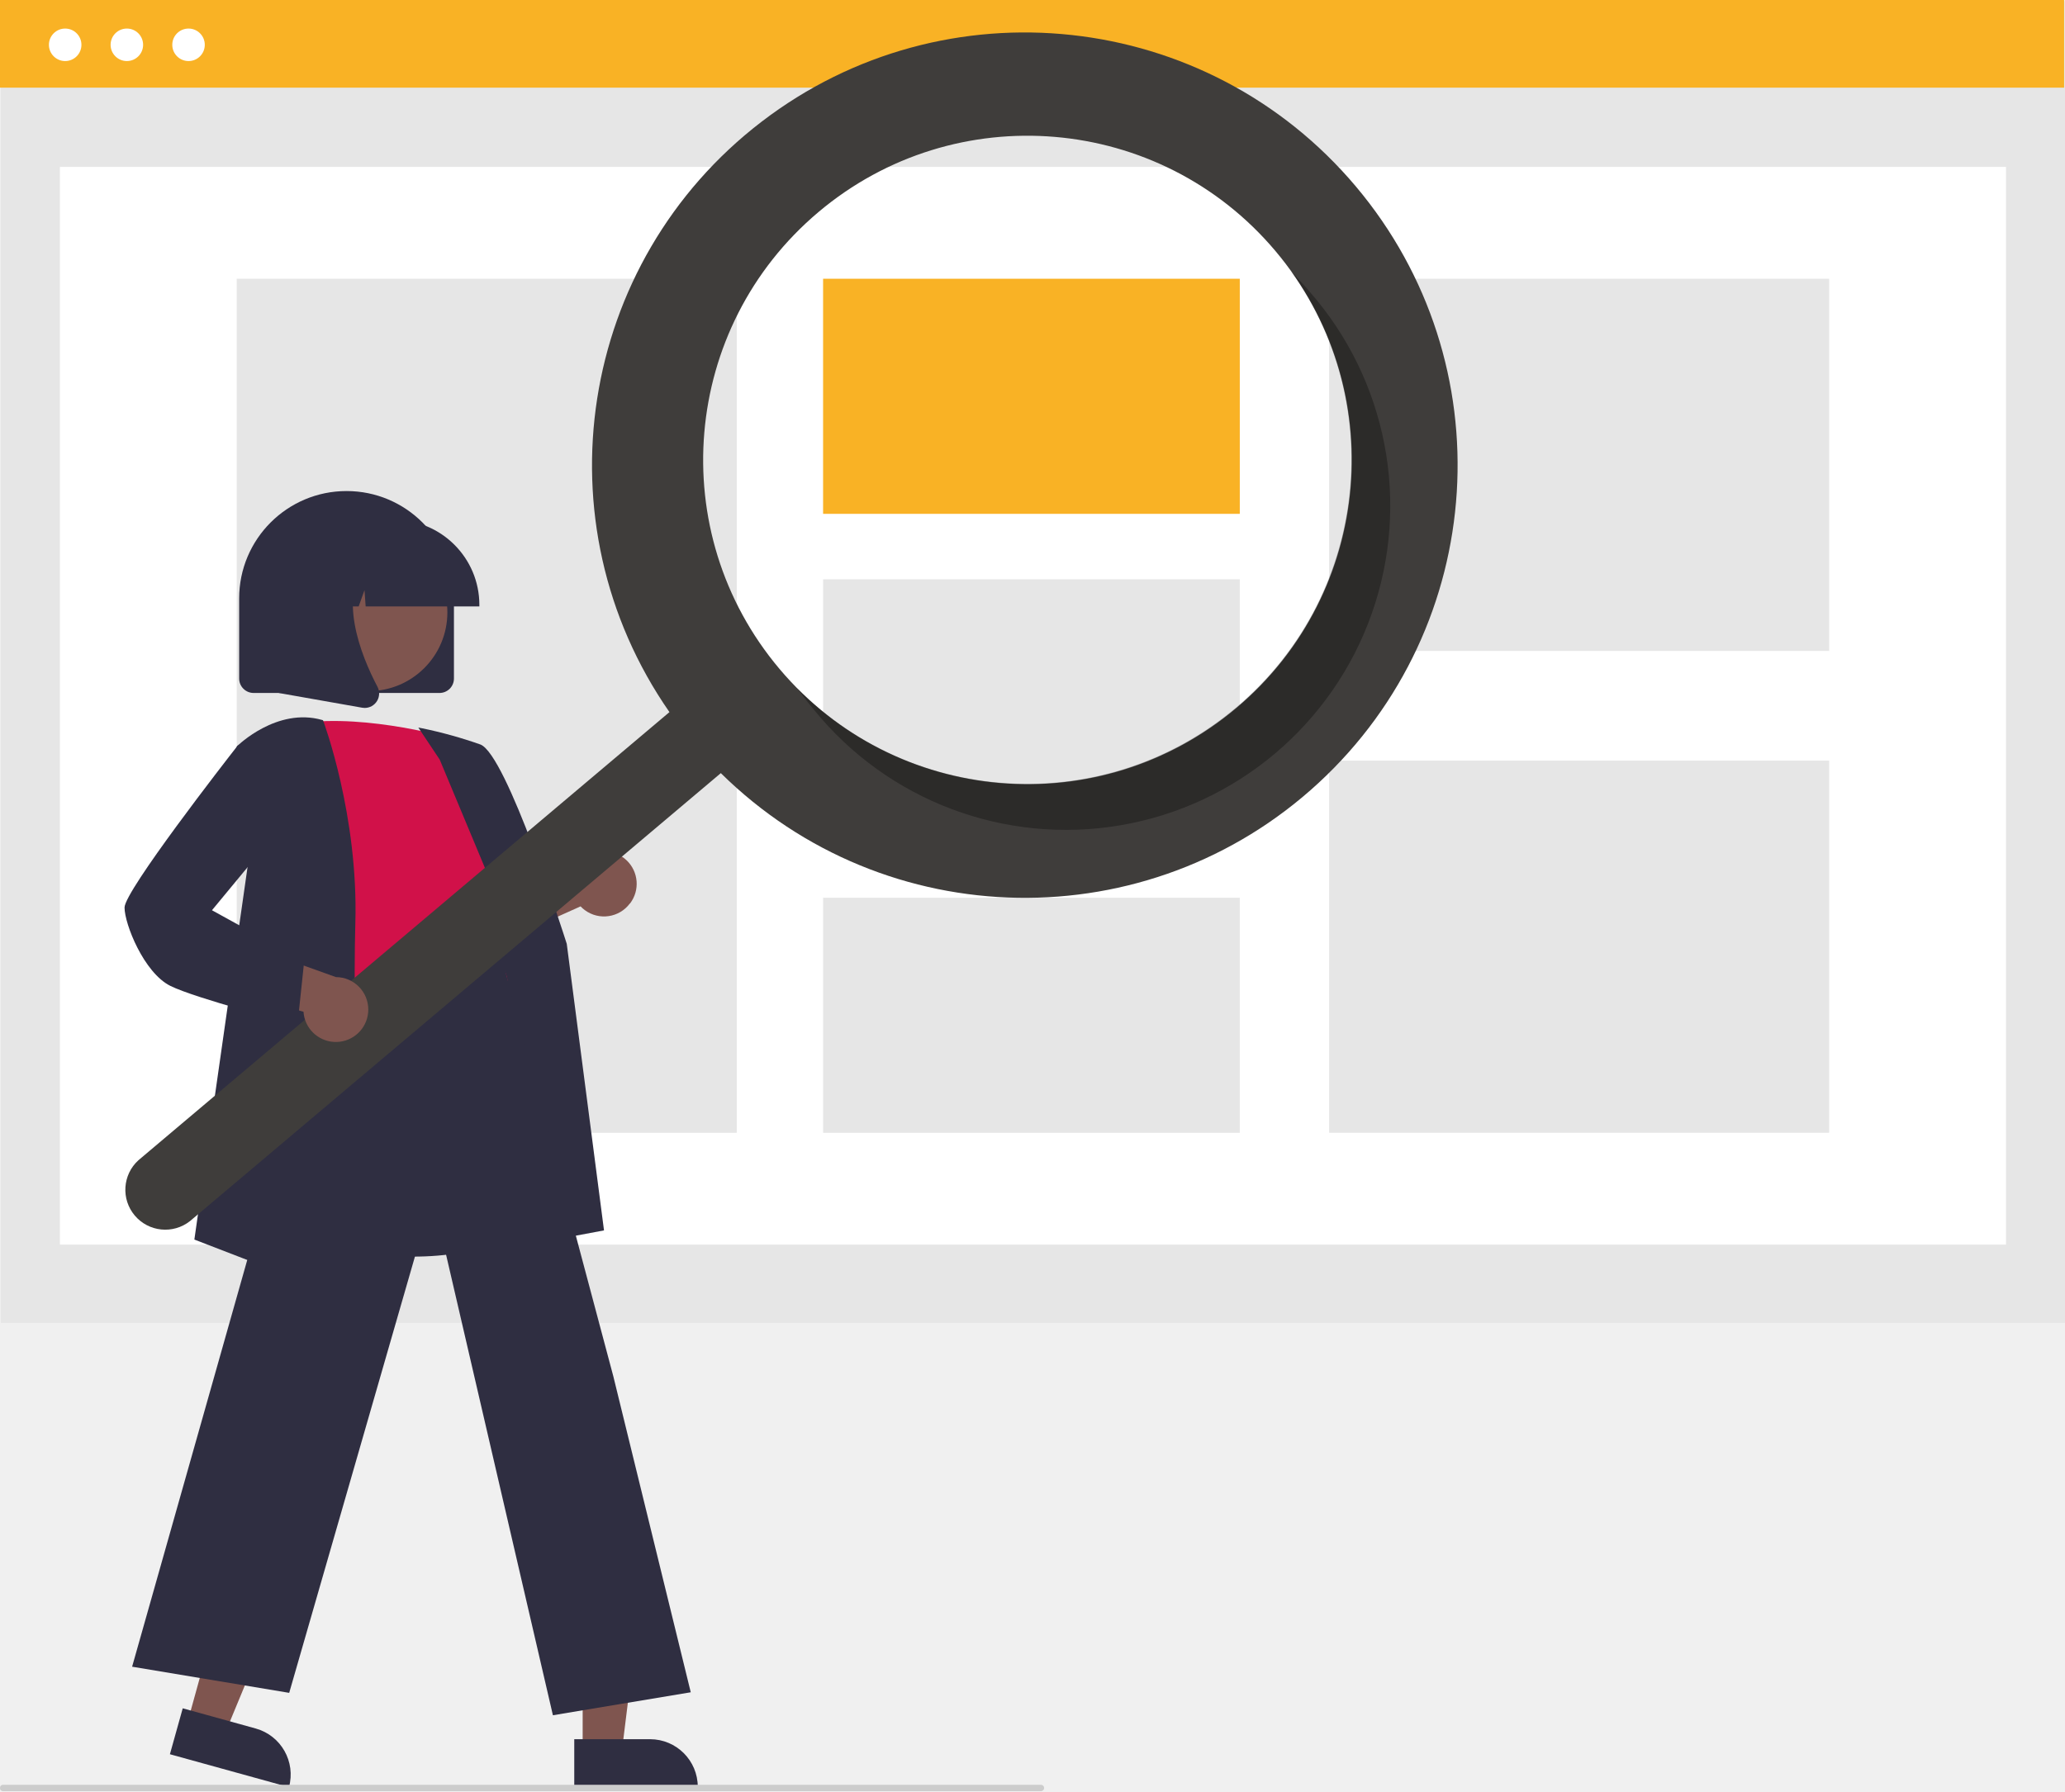
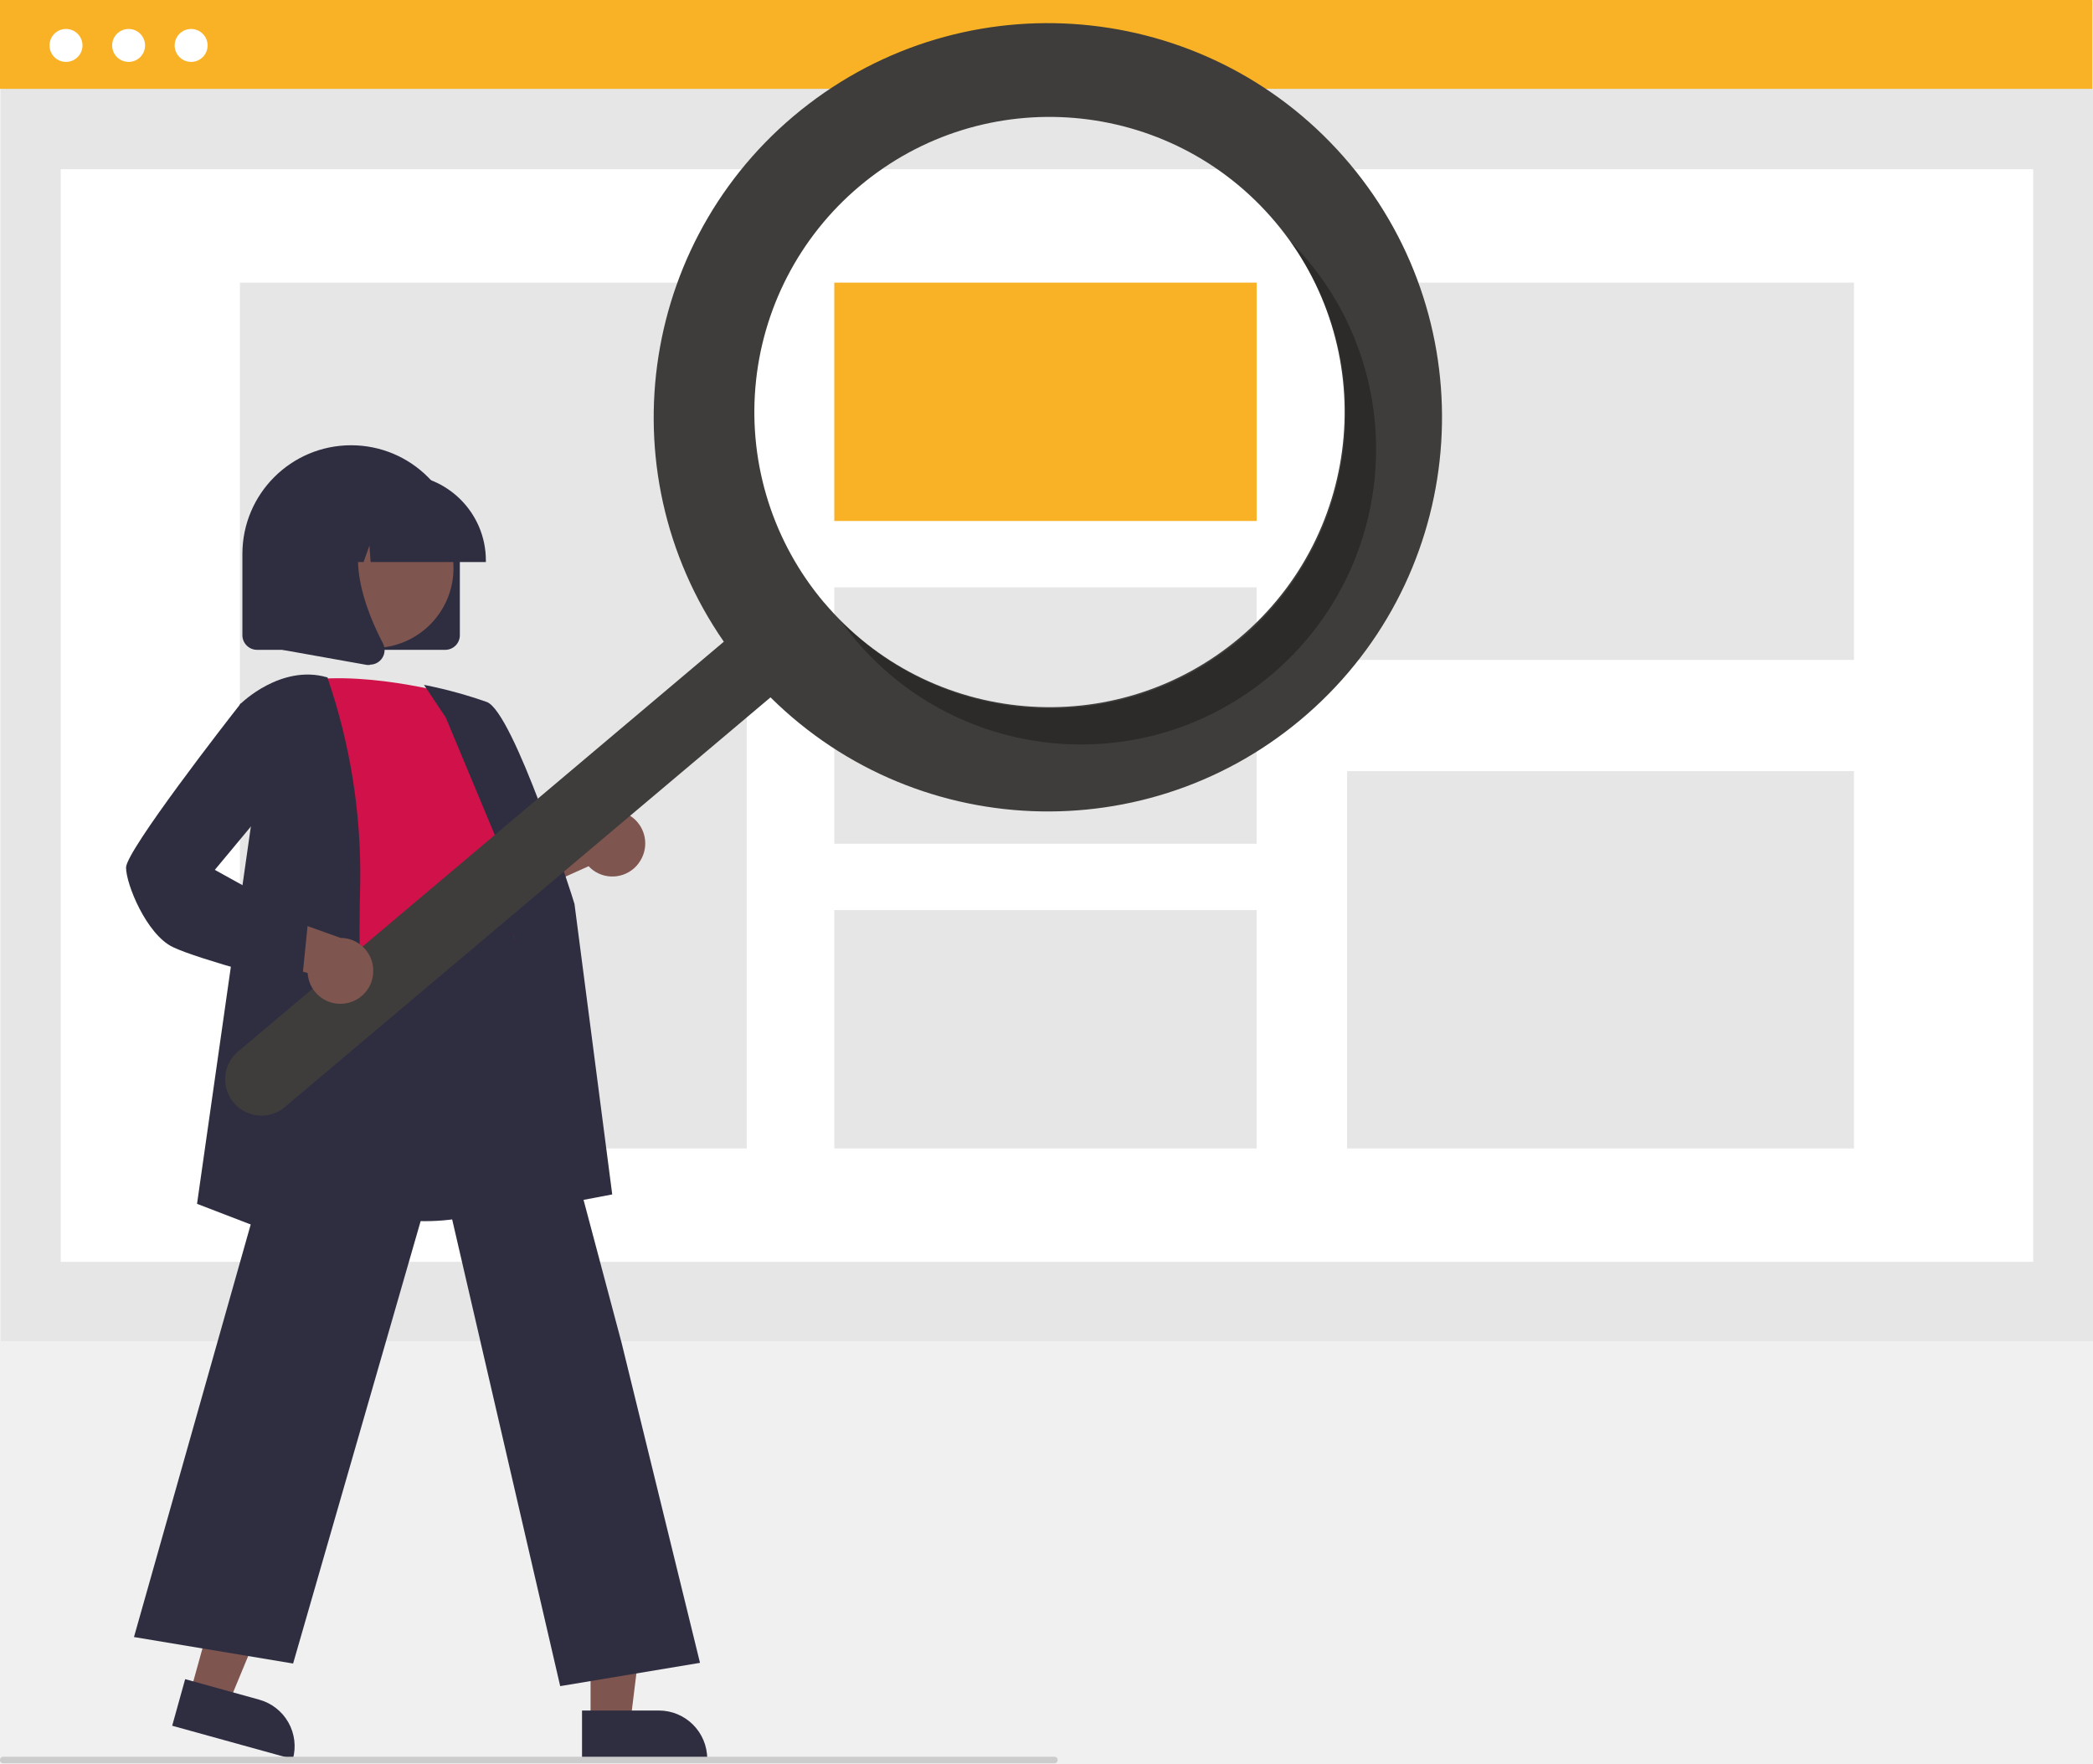
- <svg xmlns="http://www.w3.org/2000/svg" viewBox="0 0 644.14 558.86">
+ <svg xmlns="http://www.w3.org/2000/svg" viewBox="0 0 269.49 227.03">
  <defs>
    <style>.cls-1{fill:#e6e6e6;}.cls-2{fill:#fff;}.cls-3{fill:#f9b225;}.cls-4{fill:#2f2e41;}.cls-5{fill:#7f554f;}.cls-6{fill:#d11149;}.cls-7{fill:#3f3d3b;}.cls-8{opacity:0.3;isolation:isolate;}.cls-9{fill:#ccc;}</style>
  </defs>
  <g id="Capa_2" data-name="Capa 2">
    <g id="Capa_1-2" data-name="Capa 1">
-       <rect class="cls-1" x="0.27" y="0.37" width="643.86" height="412.36" />
-       <rect class="cls-2" x="18.69" y="52.08" width="607.04" height="336.24" />
-       <rect class="cls-3" width="643.86" height="27.35" />
-       <circle class="cls-2" cx="20.33" cy="13.98" r="5.07" />
-       <circle class="cls-2" cx="39.57" cy="13.98" r="5.07" />
-       <circle class="cls-2" cx="58.81" cy="13.98" r="5.07" />
-       <rect class="cls-1" x="73.84" y="86.97" width="155.98" height="266.47" />
-       <rect class="cls-3" x="256.75" y="86.97" width="129.98" height="73.35" />
-       <rect class="cls-1" x="256.75" y="180.75" width="129.98" height="78.92" />
-       <rect class="cls-1" x="256.75" y="280.09" width="129.98" height="73.35" />
-       <rect class="cls-1" x="414.59" y="86.97" width="155.98" height="116.12" />
-       <rect class="cls-1" x="414.59" y="237.31" width="155.98" height="116.12" />
-       <path class="cls-4" d="M137.1,216.21h-58a4.51,4.51,0,0,1-4.5-4.5v-25h0a33.5,33.5,0,0,1,67,0v25A4.5,4.5,0,0,1,137.1,216.21Z" />
-       <polygon class="cls-5" points="71.18 491.48 88.62 496.31 70.39 540.33 58.57 537.06 71.18 491.48" />
-       <path class="cls-4" d="M90.14,557.6h0L53,547.33h0L57,533h0l22.79,6.31A14.89,14.89,0,0,1,90.14,557.6Z" />
-       <polygon class="cls-5" points="181.75 498.86 199.85 498.86 194.01 546.14 181.75 546.14 181.75 498.86" />
-       <path class="cls-4" d="M217.66,557.53H179.13V542.64h23.64A14.89,14.89,0,0,1,217.66,557.53Z" />
-       <path class="cls-5" d="M196.54,281.87A10.11,10.11,0,0,0,182,268l-30.49,11.11-3,18.33,32.59-14.65a9.78,9.78,0,0,0,1.32,1.17,10.06,10.06,0,0,0,14.07-2.09Z" />
-       <path class="cls-4" d="M88.21,385.63l-.34-.11L85.85,281l55-17.88c5.86-1.91,10.32-1.78,13.64.37,6.4,4.17,7.56,15.26,8.9,28.11l.3,2.86c.86,8.06,4.17,16.23,7.68,24.88,5.66,14,11.51,28.41,6.87,43.11A38.4,38.4,0,0,1,158.57,386c-8.91,4.54-19.51,6.07-29.75,6.07C107.9,392.11,88.49,385.73,88.21,385.63Z" />
-       <path class="cls-6" d="M152.35,254.12c9,12-1,22-1,22l5,25c15,21-58.5,34.5-54.5,12.5s-8-88-8-88c21-3,48,5,48,5Z" />
-       <path class="cls-4" d="M163.73,300.65,137.16,237l-6.67-10,1.19.23a139.22,139.22,0,0,1,18.16,5.05C158,235.34,176,292,176.79,294.48l11.62,89.41-33.28,6.23Z" />
-       <path class="cls-4" d="M134.89,373.12,90.21,528.18l-49-8.16,60.15-212.54.12-.42.44.06c49.77,7.81,53.12-9.79,53.15-10l.36-2.39,35.9,134.74L215.47,528l-43,7.17Z" />
-       <path class="cls-4" d="M60.63,386.75,77.85,266.11l-4-33.17.17-.18c.12-.12,12.37-12.16,26.49-8.12l.24.07.09.23c.11.29,11,29.48,10,63.19s2,117.13,2,118l0,.76Z" />
-       <circle class="cls-5" cx="114.99" cy="191.07" r="24.56" />
-       <path class="cls-4" d="M149.53,189.21H114.06l-.36-5.09-1.82,5.09h-5.46l-.72-10.09-3.6,10.09H91.53v-.5a26.53,26.53,0,0,1,26.5-26.5h5a26.53,26.53,0,0,1,26.5,26.5Z" />
-       <path class="cls-4" d="M113.77,220.88a5.27,5.27,0,0,1-.79-.07l-26-4.59V173.3H115.6l-.71.83c-9.85,11.48-2.43,30.11,2.87,40.18a4.5,4.5,0,0,1-4,6.57Z" />
-       <path class="cls-7" d="M208.8,222.2,43.18,362h0a12.45,12.45,0,0,0,16.07,19L224.85,241.22a135,135,0,1,0-16-19Zm34.38-13.46A101.15,101.15,0,0,1,255.26,66.2h0a101.16,101.16,0,1,1-12.08,142.54Z" />
-       <path class="cls-8" d="M248.79,214.86q2.39,3.36,5.09,6.56A101.16,101.16,0,1,0,408.5,91q-2.7-3.2-5.61-6.12a101.16,101.16,0,0,1-154.1,130Z" />
-       <path class="cls-5" d="M114.88,315a10.12,10.12,0,0,0-10.09-10.14L74.24,293.91l-14,12.21,34.43,9.55a10.55,10.55,0,0,0,.27,1.76A10.12,10.12,0,0,0,114.88,315Z" />
-       <path class="cls-4" d="M92.23,319.6c-1.27-.33-31.14-8.06-39.1-12-8.25-4.13-14.28-19.29-14.28-24.45S70.37,237.43,74,232.81l.24-.3,7.62,3.26,3.06,25.5L66.12,284l28.77,15.87-2.1,19.91Z" />
-       <path class="cls-9" d="M0,557.86a.94.94,0,0,1,.85-1H324.7a1,1,0,0,1,0,2H.85A.93.93,0,0,1,0,557.86Z" />
+       <rect class="cls-1" x="0.12" y="0.15" width="269.38" height="172.52" />
+       <rect class="cls-2" x="7.82" y="21.79" width="253.97" height="140.68" />
+       <rect class="cls-3" width="269.38" height="11.44" />
+       <circle class="cls-2" cx="8.5" cy="5.85" r="2.12" />
+       <circle class="cls-2" cx="16.56" cy="5.85" r="2.12" />
+       <circle class="cls-2" cx="24.61" cy="5.85" r="2.12" />
+       <rect class="cls-1" x="30.89" y="36.39" width="65.26" height="111.48" />
+       <rect class="cls-3" x="107.42" y="36.39" width="54.38" height="30.69" />
+       <rect class="cls-1" x="107.42" y="75.62" width="54.38" height="33.02" />
+       <rect class="cls-1" x="107.42" y="117.18" width="54.38" height="30.69" />
+       <rect class="cls-1" x="173.45" y="36.39" width="65.26" height="48.58" />
+       <rect class="cls-1" x="173.45" y="99.29" width="65.26" height="48.58" />
+       <path class="cls-4" d="M57.36,83.67H33.1a1.89,1.89,0,0,1-1.89-1.88V71.33h0a14,14,0,1,1,28,0V81.79A1.88,1.88,0,0,1,57.36,83.67Z" />
+       <polygon class="cls-5" points="29.78 198.84 37.08 200.86 29.45 219.27 24.5 217.9 29.78 198.84" />
+       <path class="cls-4" d="M37.71,226.5h0l-15.54-4.3h0l1.67-6h0l9.53,2.64A6.22,6.22,0,0,1,37.71,226.5Z" />
+       <polygon class="cls-5" points="76.04 201.92 83.61 201.92 81.17 221.71 76.04 221.71 76.04 201.92" />
+       <path class="cls-4" d="M91.06,226.47H74.94v-6.23h9.89A6.23,6.23,0,0,1,91.06,226.47Z" />
+       <path class="cls-5" d="M82.23,111.14a4.23,4.23,0,0,0-6.08-5.8L63.39,110l-1.24,7.67,13.64-6.14a4.35,4.35,0,0,0,.55.5,4.21,4.21,0,0,0,5.89-.88Z" />
+       <path class="cls-4" d="M36.9,154.55l-.14-.05-.84-43.71,23-7.48c2.45-.8,4.31-.75,5.7.16,2.68,1.74,3.16,6.38,3.72,11.75l.13,1.2c.36,3.37,1.75,6.79,3.21,10.41,2.37,5.84,4.82,11.89,2.88,18a16.05,16.05,0,0,1-8.25,9.85,27.59,27.59,0,0,1-12.44,2.54A61.18,61.18,0,0,1,36.9,154.55Z" />
+       <path class="cls-6" d="M63.74,99.53a7,7,0,0,1-.42,9.2l2.09,10.46c6.28,8.79-24.47,14.44-22.8,5.23s-3.34-36.81-3.34-36.81c8.78-1.26,20.08,2.09,20.08,2.09Z" />
+       <path class="cls-4" d="M68.5,119,57.39,92.37l-2.8-4.19.5.1a58.59,58.59,0,0,1,7.6,2.11c3.42,1.28,11,25,11.28,26l4.86,37.4L64.9,156.43Z" />
+       <path class="cls-4" d="M56.44,149.32l-18.7,64.87-20.49-3.41,25.16-88.92.05-.18.19,0c20.82,3.26,22.22-4.1,22.23-4.17l.15-1,15,56.37,10.1,41.22-18,3Z" />
+       <path class="cls-4" d="M25.37,155l7.2-50.47L30.89,90.67,31,90.6c.05-.06,5.18-5.09,11.08-3.4l.1,0,0,.1a77.54,77.54,0,0,1,4.2,26.44c-.41,14.06.82,49,.84,49.36v.31Z" />
+       <circle class="cls-5" cx="48.11" cy="73.15" r="10.28" />
+       <path class="cls-4" d="M62.56,72.37H47.72l-.15-2.13-.76,2.13H44.52l-.3-4.22-1.51,4.22H38.29v-.21A11.09,11.09,0,0,1,49.38,61.08h2.09A11.09,11.09,0,0,1,62.56,72.16Z" />
+       <path class="cls-4" d="M47.6,85.62a1.84,1.84,0,0,1-.33,0L36.4,83.68v-18h12l-.29.34c-4.12,4.81-1,12.6,1.2,16.82a1.88,1.88,0,0,1-1.67,2.74Z" />
+       <path class="cls-7" d="M93.18,82.64,30.94,135.16h0a4.68,4.68,0,1,0,6,7.15L99.21,89.79a50.75,50.75,0,1,0-6-7.15Zm12.92-5.06A38,38,0,0,1,110.64,24h0a38,38,0,1,1-4.54,53.57Z" />
+       <path class="cls-8" d="M108.21,79.88c.6.85,1.24,1.67,1.91,2.47a38,38,0,0,0,58.11-49c-.68-.8-1.38-1.57-2.11-2.3a38,38,0,0,1-57.91,48.86Z" />
+       <path class="cls-5" d="M48.06,125a4.23,4.23,0,0,0-4.22-4.24l-12.78-4.58-5.85,5.1,14.4,4a4.55,4.55,0,0,0,.11.74,4.23,4.23,0,0,0,8.34-1Z" />
+       <path class="cls-4" d="M38.59,126.93c-.53-.14-13-3.37-16.36-5s-6-8.07-6-10.23,13.18-19.11,14.68-21l.1-.13,3.19,1.36,1.28,10.67L27.66,112l12,6.64L38.82,127Z" />
+       <path class="cls-9" d="M0,226.61a.39.39,0,0,1,.36-.42H135.85a.43.43,0,0,1,0,.84H.36A.39.39,0,0,1,0,226.61Z" />
    </g>
  </g>
</svg>
